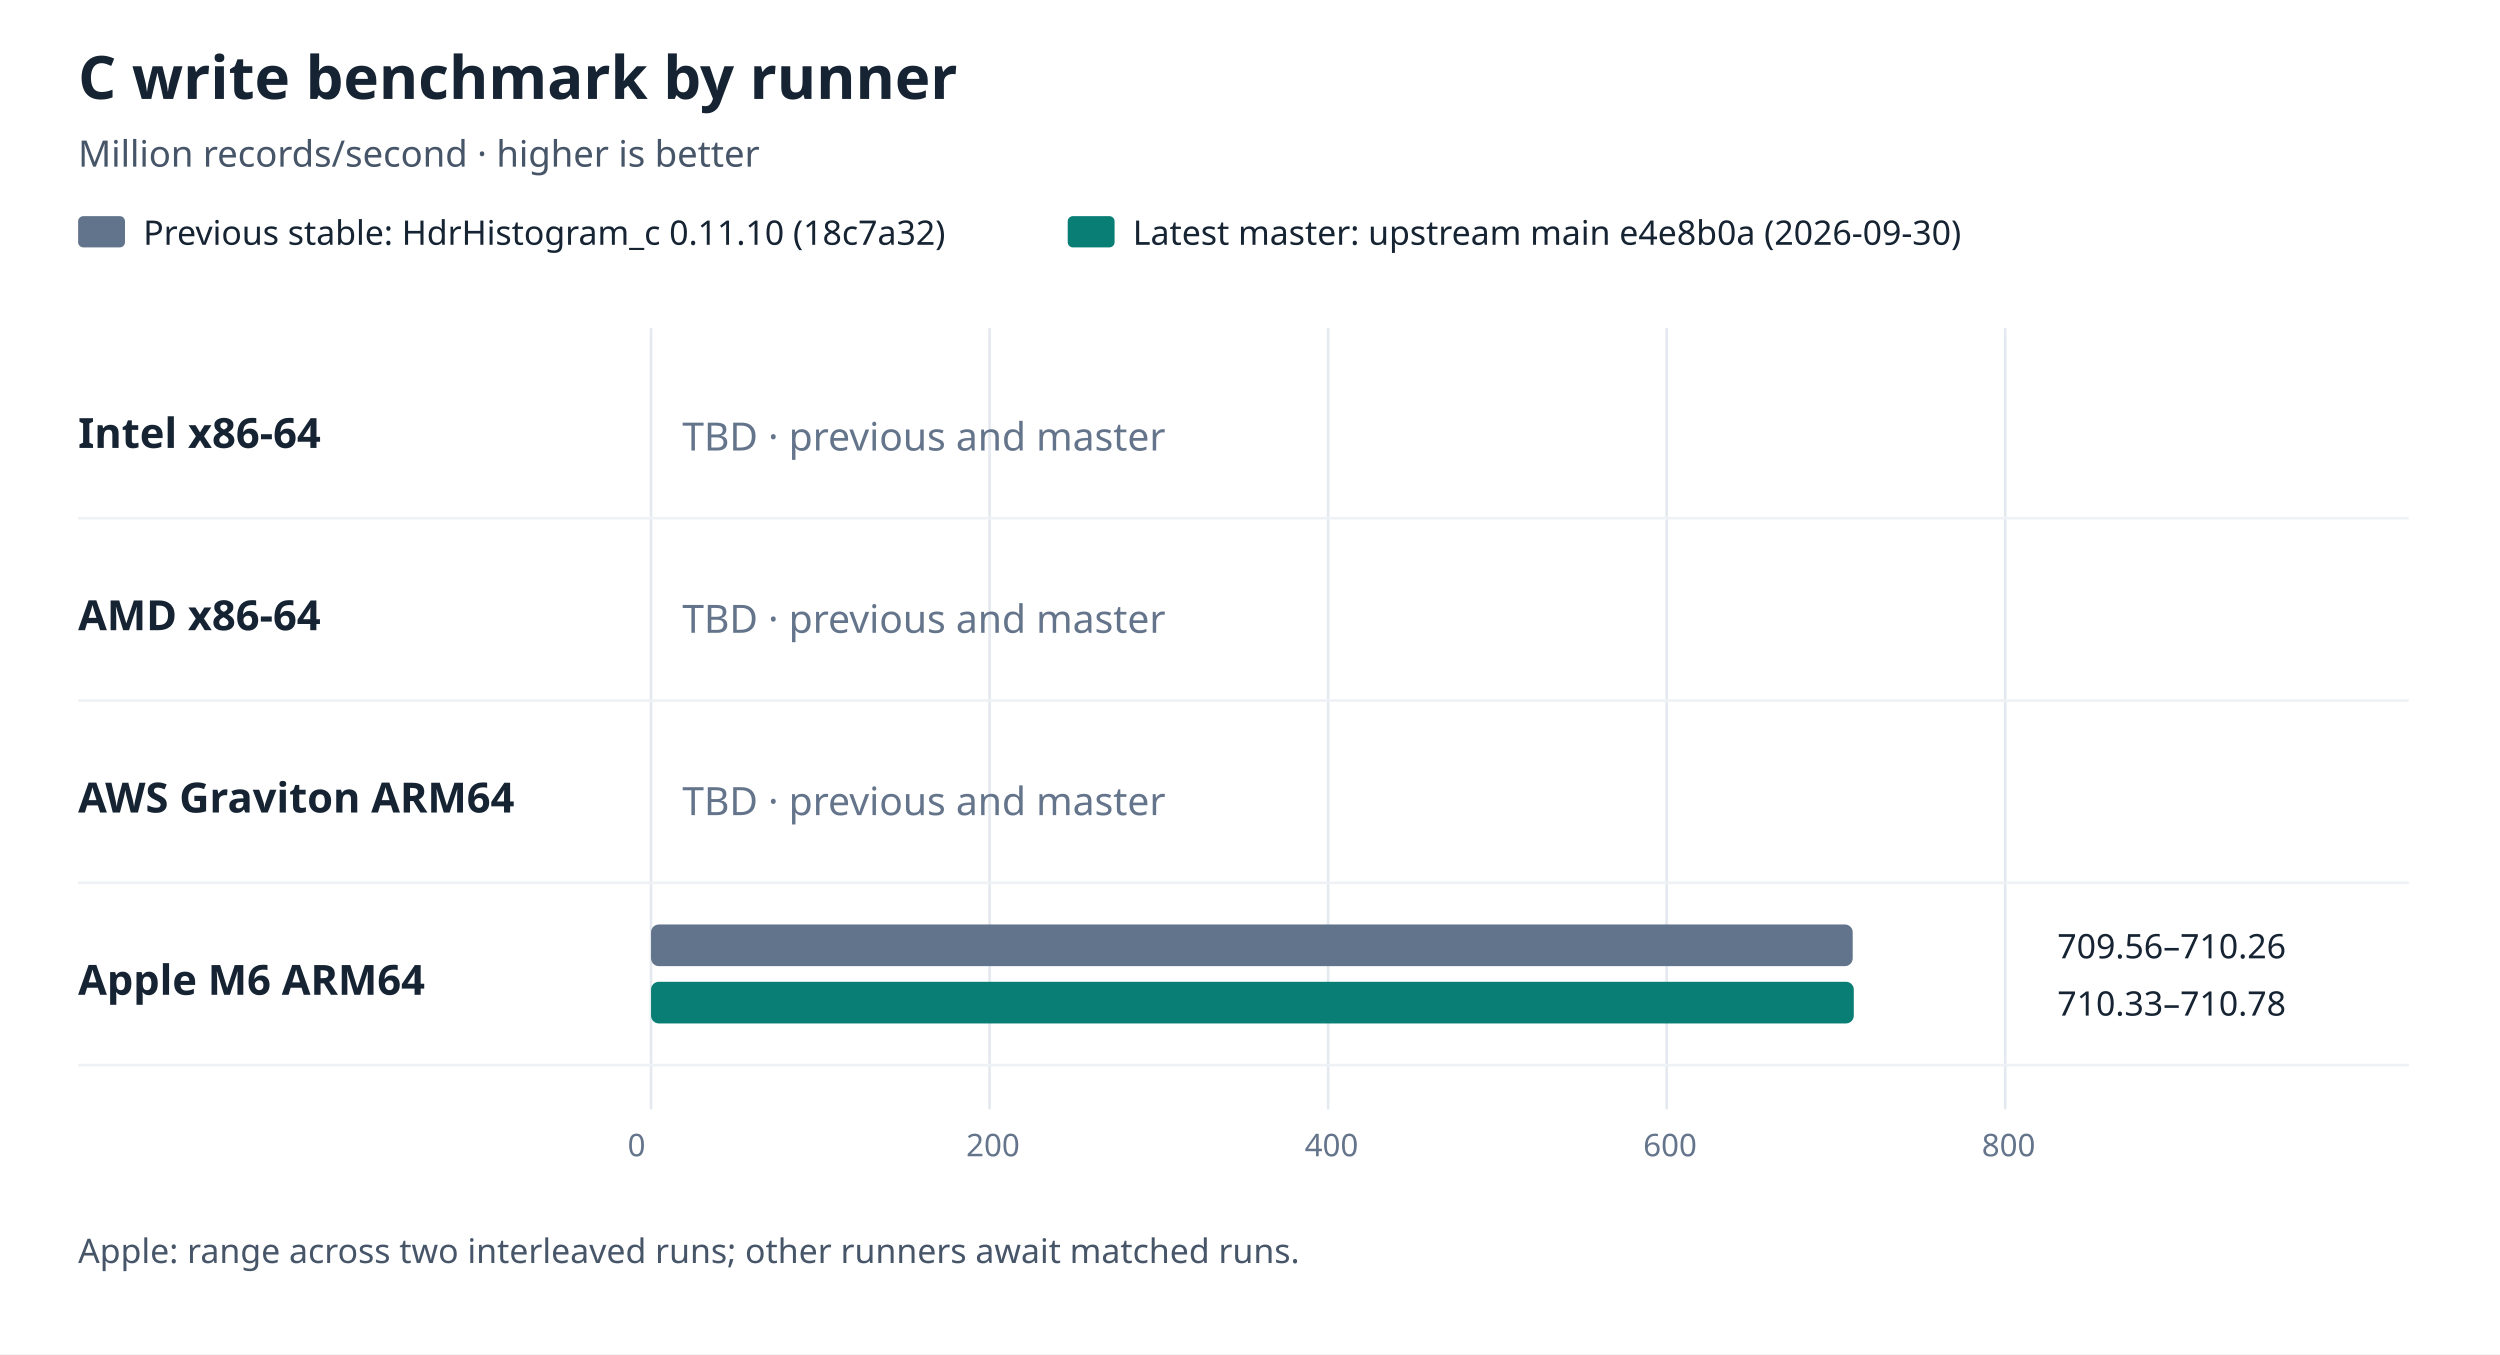
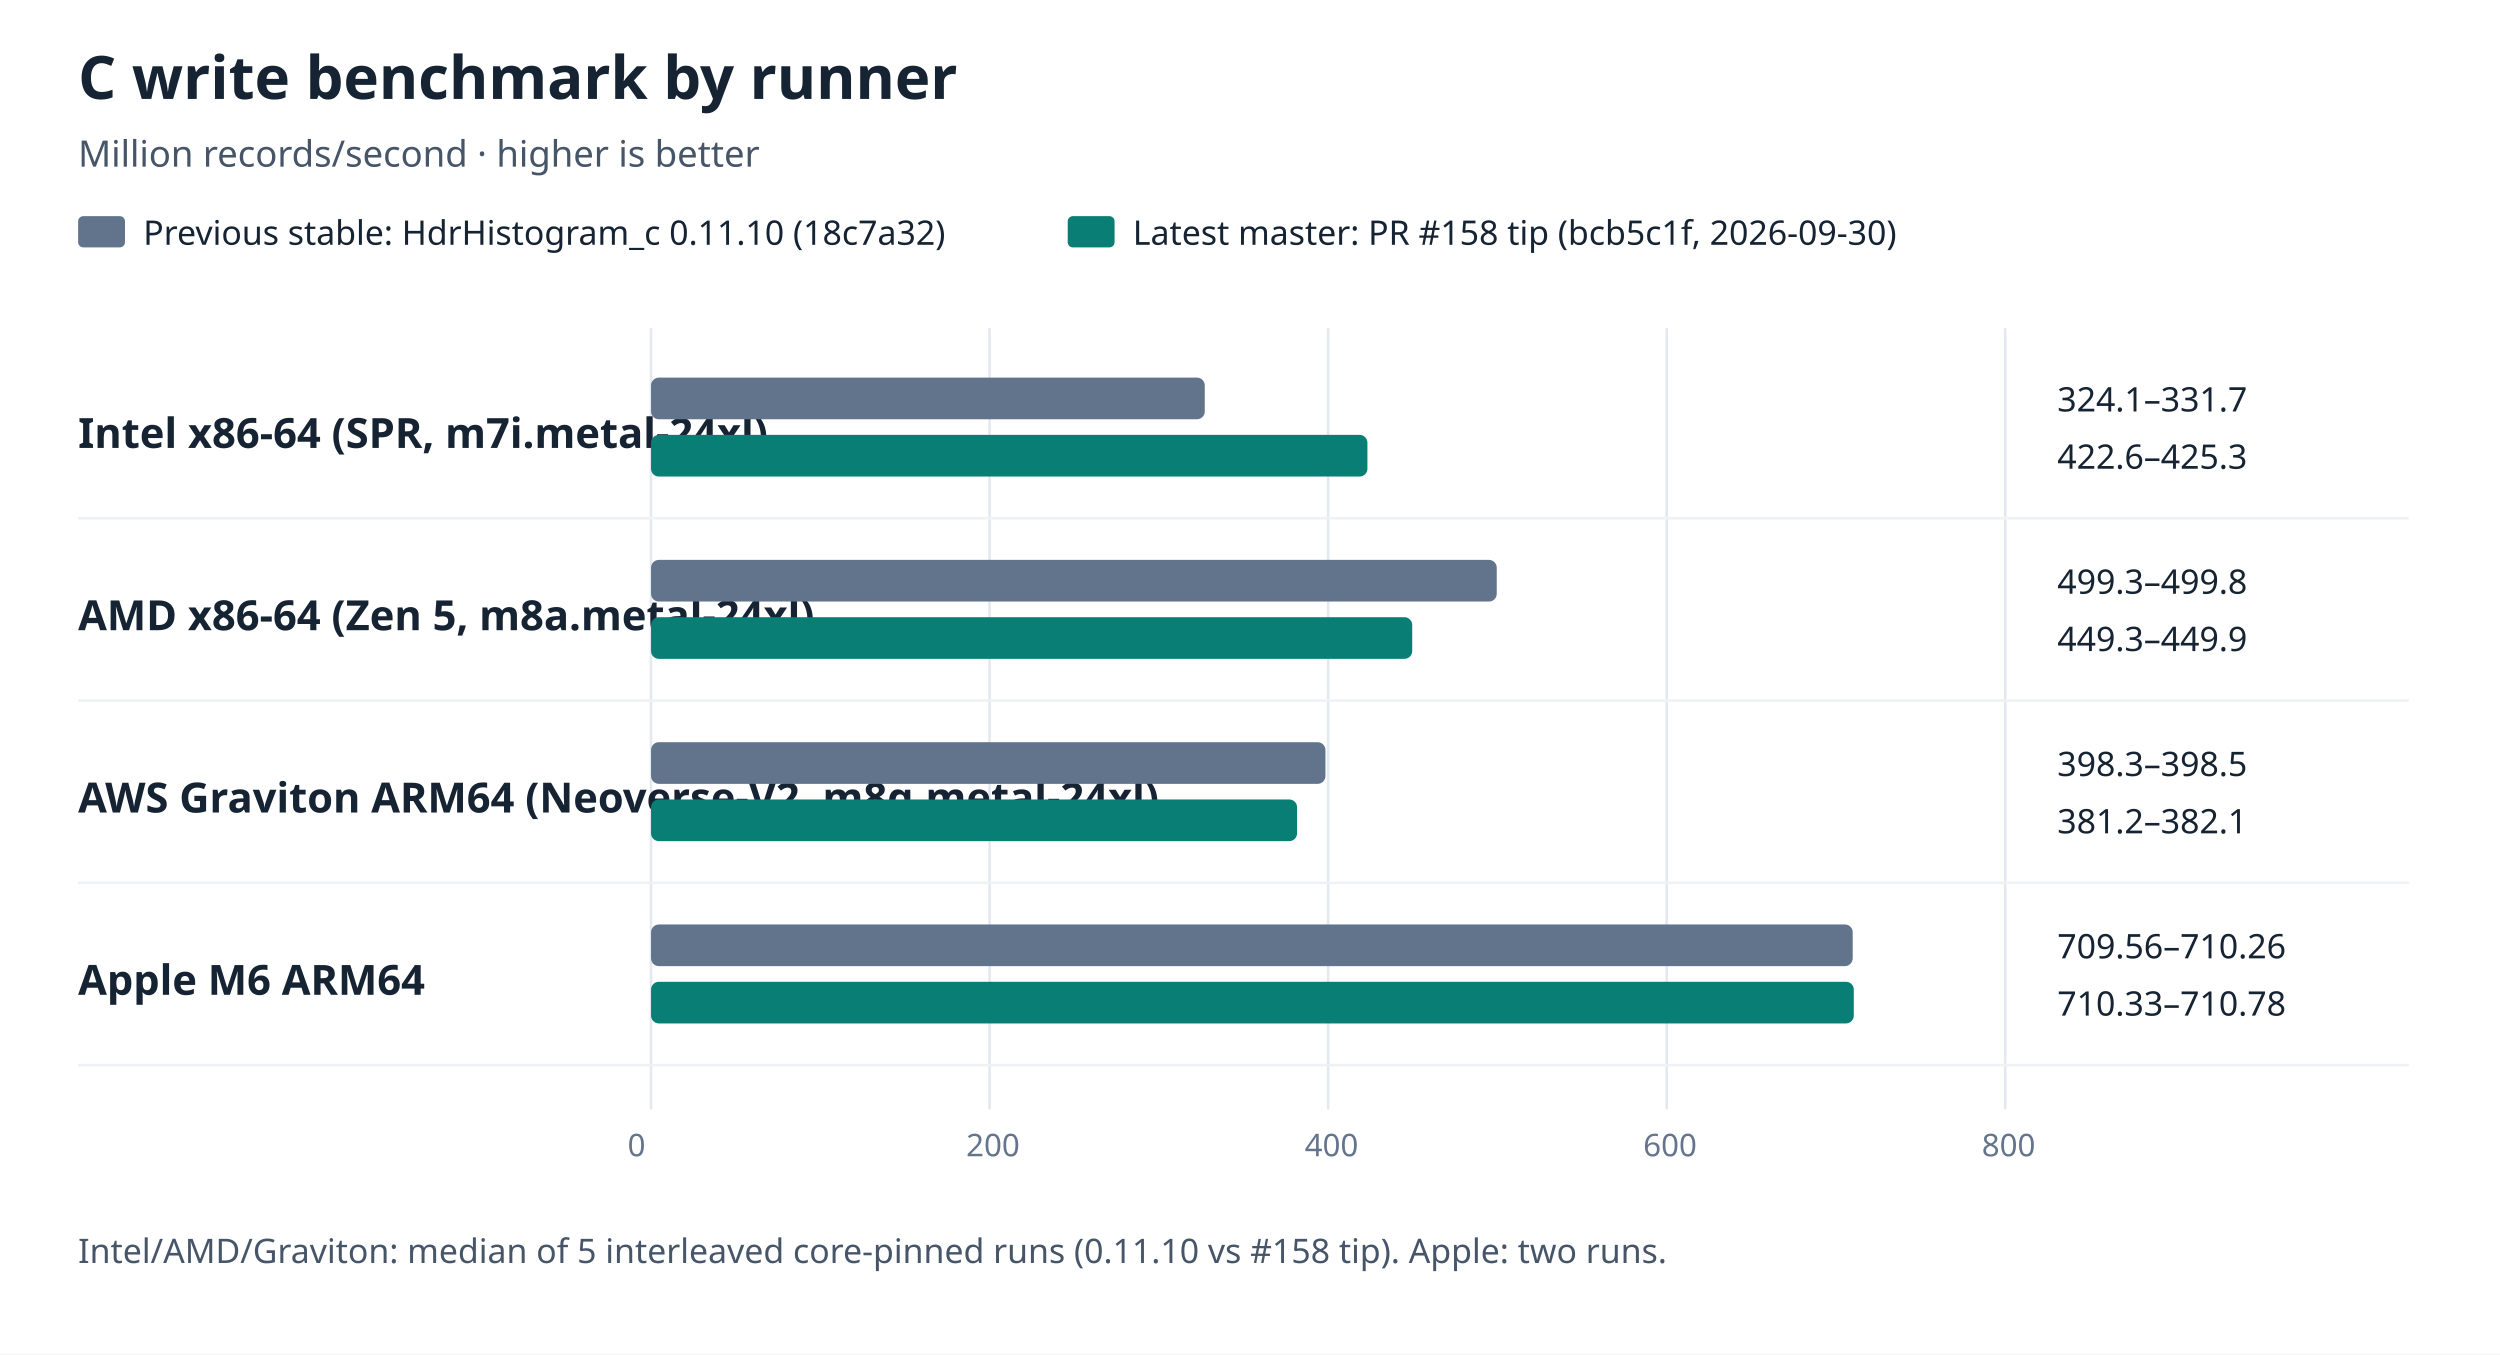
<svg xmlns="http://www.w3.org/2000/svg" width="960" height="520" viewBox="0 0 960 520" role="img" aria-label="C write benchmark by runner: previous stable version versus latest master by runner">
  <rect width="960" height="520" fill="#ffffff" />
  <text x="30" y="38" fill="#152332" font-size="23" font-weight="bold" font-family="system-ui, sans-serif">C write benchmark by runner</text>
  <text x="30" y="64" fill="#475569" font-size="14" font-weight="normal" font-family="system-ui, sans-serif">Million records/second · higher is better</text>
  <rect x="30" y="83" width="18" height="12" rx="2" fill="#62748b" />
  <text x="55" y="94" fill="#152332" font-size="13" font-weight="normal" font-family="system-ui, sans-serif">Previous stable: HdrHistogram_c 0.11.10 (18c7a32)</text>
  <rect x="410" y="83" width="18" height="12" rx="2" fill="#087e75" />
-   <text x="435" y="94" fill="#152332" font-size="13" font-weight="normal" font-family="system-ui, sans-serif">Latest master: upstream main e4e8b0a (2026-09-30)</text>
+   <text x="435" y="94" fill="#152332" font-size="13" font-weight="normal" font-family="system-ui, sans-serif">Latest master: PR #158 tip (bcb5c1f, 2026-09-30)</text>
  <line x1="250.0" y1="126" x2="250.0" y2="426" stroke="#e3e9ef" />
  <text x="241.0" y="444" fill="#64748b" font-size="12" font-weight="normal" font-family="system-ui, sans-serif">0</text>
  <line x1="380.0" y1="126" x2="380.0" y2="426" stroke="#e3e9ef" />
  <text x="371.0" y="444" fill="#64748b" font-size="12" font-weight="normal" font-family="system-ui, sans-serif">200</text>
  <line x1="510.0" y1="126" x2="510.0" y2="426" stroke="#e3e9ef" />
  <text x="501.0" y="444" fill="#64748b" font-size="12" font-weight="normal" font-family="system-ui, sans-serif">400</text>
  <line x1="640.0" y1="126" x2="640.0" y2="426" stroke="#e3e9ef" />
  <text x="631.0" y="444" fill="#64748b" font-size="12" font-weight="normal" font-family="system-ui, sans-serif">600</text>
  <line x1="770.0" y1="126" x2="770.0" y2="426" stroke="#e3e9ef" />
  <text x="761.0" y="444" fill="#64748b" font-size="12" font-weight="normal" font-family="system-ui, sans-serif">800</text>
-   <text x="30" y="172" fill="#152332" font-size="16" font-weight="bold" font-family="system-ui, sans-serif">Intel x86-64</text>
-   <text x="262" y="173" fill="#64748b" font-size="15" font-weight="normal" font-family="system-ui, sans-serif">TBD · previous and master</text>
+   <text x="30" y="172" fill="#152332" font-size="16" font-weight="bold" font-family="system-ui, sans-serif">Intel x86-64 (SPR, m7i.metal-24xl)</text>
+   <rect x="250" y="145" width="212.63" height="16" rx="3" fill="#62748b" />
+   <text x="790" y="158" fill="#152332" font-size="13" font-weight="normal" font-family="system-ui, sans-serif">324.1–331.7</text>
+   <rect x="250" y="167" width="275.09" height="16" rx="3" fill="#087e75" />
+   <text x="790" y="180" fill="#152332" font-size="13" font-weight="normal" font-family="system-ui, sans-serif">422.6–425.3</text>
  <line x1="30" y1="199" x2="925" y2="199" stroke="#eef1f5" />
-   <text x="30" y="242" fill="#152332" font-size="16" font-weight="bold" font-family="system-ui, sans-serif">AMD x86-64</text>
-   <text x="262" y="243" fill="#64748b" font-size="15" font-weight="normal" font-family="system-ui, sans-serif">TBD · previous and master</text>
+   <text x="30" y="242" fill="#152332" font-size="16" font-weight="bold" font-family="system-ui, sans-serif">AMD x86-64 (Zen 5, m8a.metal-24xl)</text>
+   <rect x="250" y="215" width="324.75" height="16" rx="3" fill="#62748b" />
+   <text x="790" y="228" fill="#152332" font-size="13" font-weight="normal" font-family="system-ui, sans-serif">499.3–499.8</text>
+   <rect x="250" y="237" width="292.29" height="16" rx="3" fill="#087e75" />
+   <text x="790" y="250" fill="#152332" font-size="13" font-weight="normal" font-family="system-ui, sans-serif">449.3–449.9</text>
  <line x1="30" y1="269" x2="925" y2="269" stroke="#eef1f5" />
-   <text x="30" y="312" fill="#152332" font-size="16" font-weight="bold" font-family="system-ui, sans-serif">AWS Graviton ARM64</text>
-   <text x="262" y="313" fill="#64748b" font-size="15" font-weight="normal" font-family="system-ui, sans-serif">TBD · previous and master</text>
+   <text x="30" y="312" fill="#152332" font-size="16" font-weight="bold" font-family="system-ui, sans-serif">AWS Graviton ARM64 (Neoverse-V2, m8g.metal-24xl)</text>
+   <rect x="250" y="285" width="258.97" height="16" rx="3" fill="#62748b" />
+   <text x="790" y="298" fill="#152332" font-size="13" font-weight="normal" font-family="system-ui, sans-serif">398.3–398.5</text>
+   <rect x="250" y="307" width="248.08" height="16" rx="3" fill="#087e75" />
+   <text x="790" y="320" fill="#152332" font-size="13" font-weight="normal" font-family="system-ui, sans-serif">381.2–382.1</text>
  <line x1="30" y1="339" x2="925" y2="339" stroke="#eef1f5" />
  <text x="30" y="382" fill="#152332" font-size="16" font-weight="bold" font-family="system-ui, sans-serif">Apple M6 ARM64</text>
  <rect x="250" y="355" width="461.44" height="16" rx="3" fill="#62748b" />
  <text x="790" y="368" fill="#152332" font-size="13" font-weight="normal" font-family="system-ui, sans-serif">709.56–710.26</text>
  <rect x="250" y="377" width="461.86" height="16" rx="3" fill="#087e75" />
  <text x="790" y="390" fill="#152332" font-size="13" font-weight="normal" font-family="system-ui, sans-serif">710.33–710.78</text>
  <line x1="30" y1="409" x2="925" y2="409" stroke="#eef1f5" />
-   <text x="30" y="485" fill="#475569" font-size="13" font-weight="normal" font-family="system-ui, sans-serif">Apple: range across two interleaved runs; other runners await matched runs.</text>
+   <text x="30" y="485" fill="#475569" font-size="13" font-weight="normal" font-family="system-ui, sans-serif">Intel/AMD/Graviton: median of 5 interleaved core-pinned runs (0.11.10 vs #158 tip). Apple: two runs.</text>
</svg>
